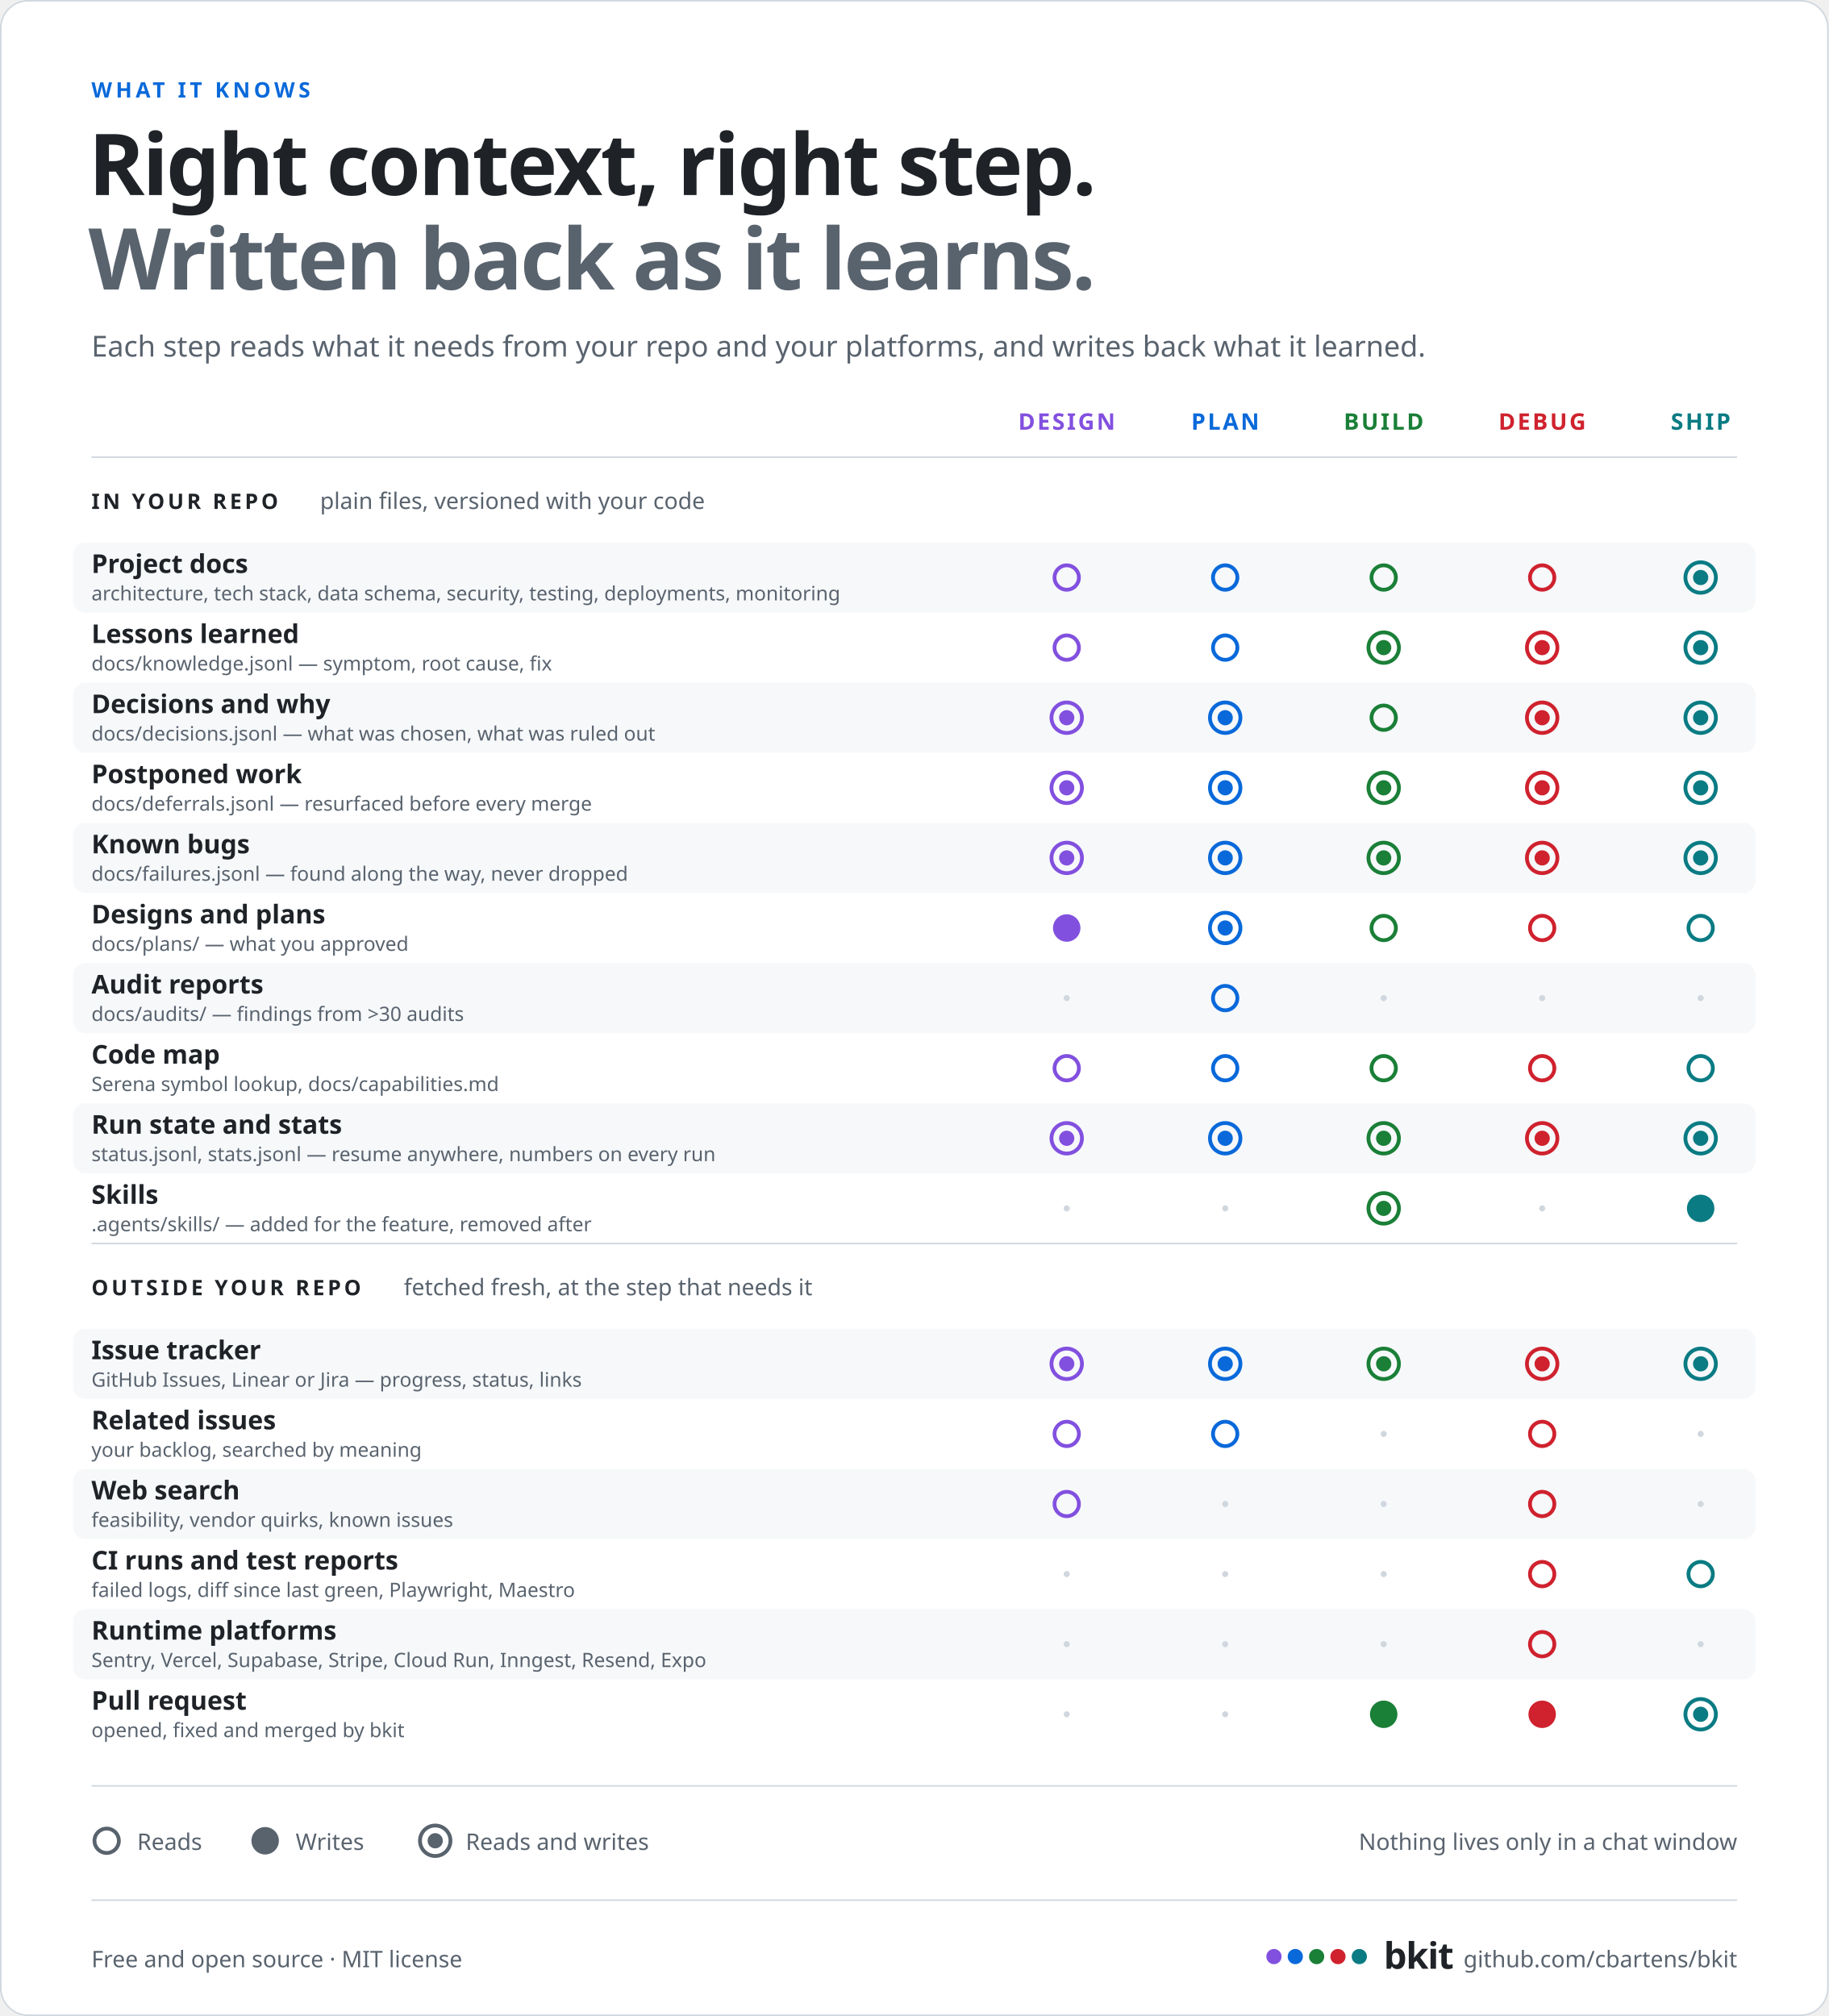
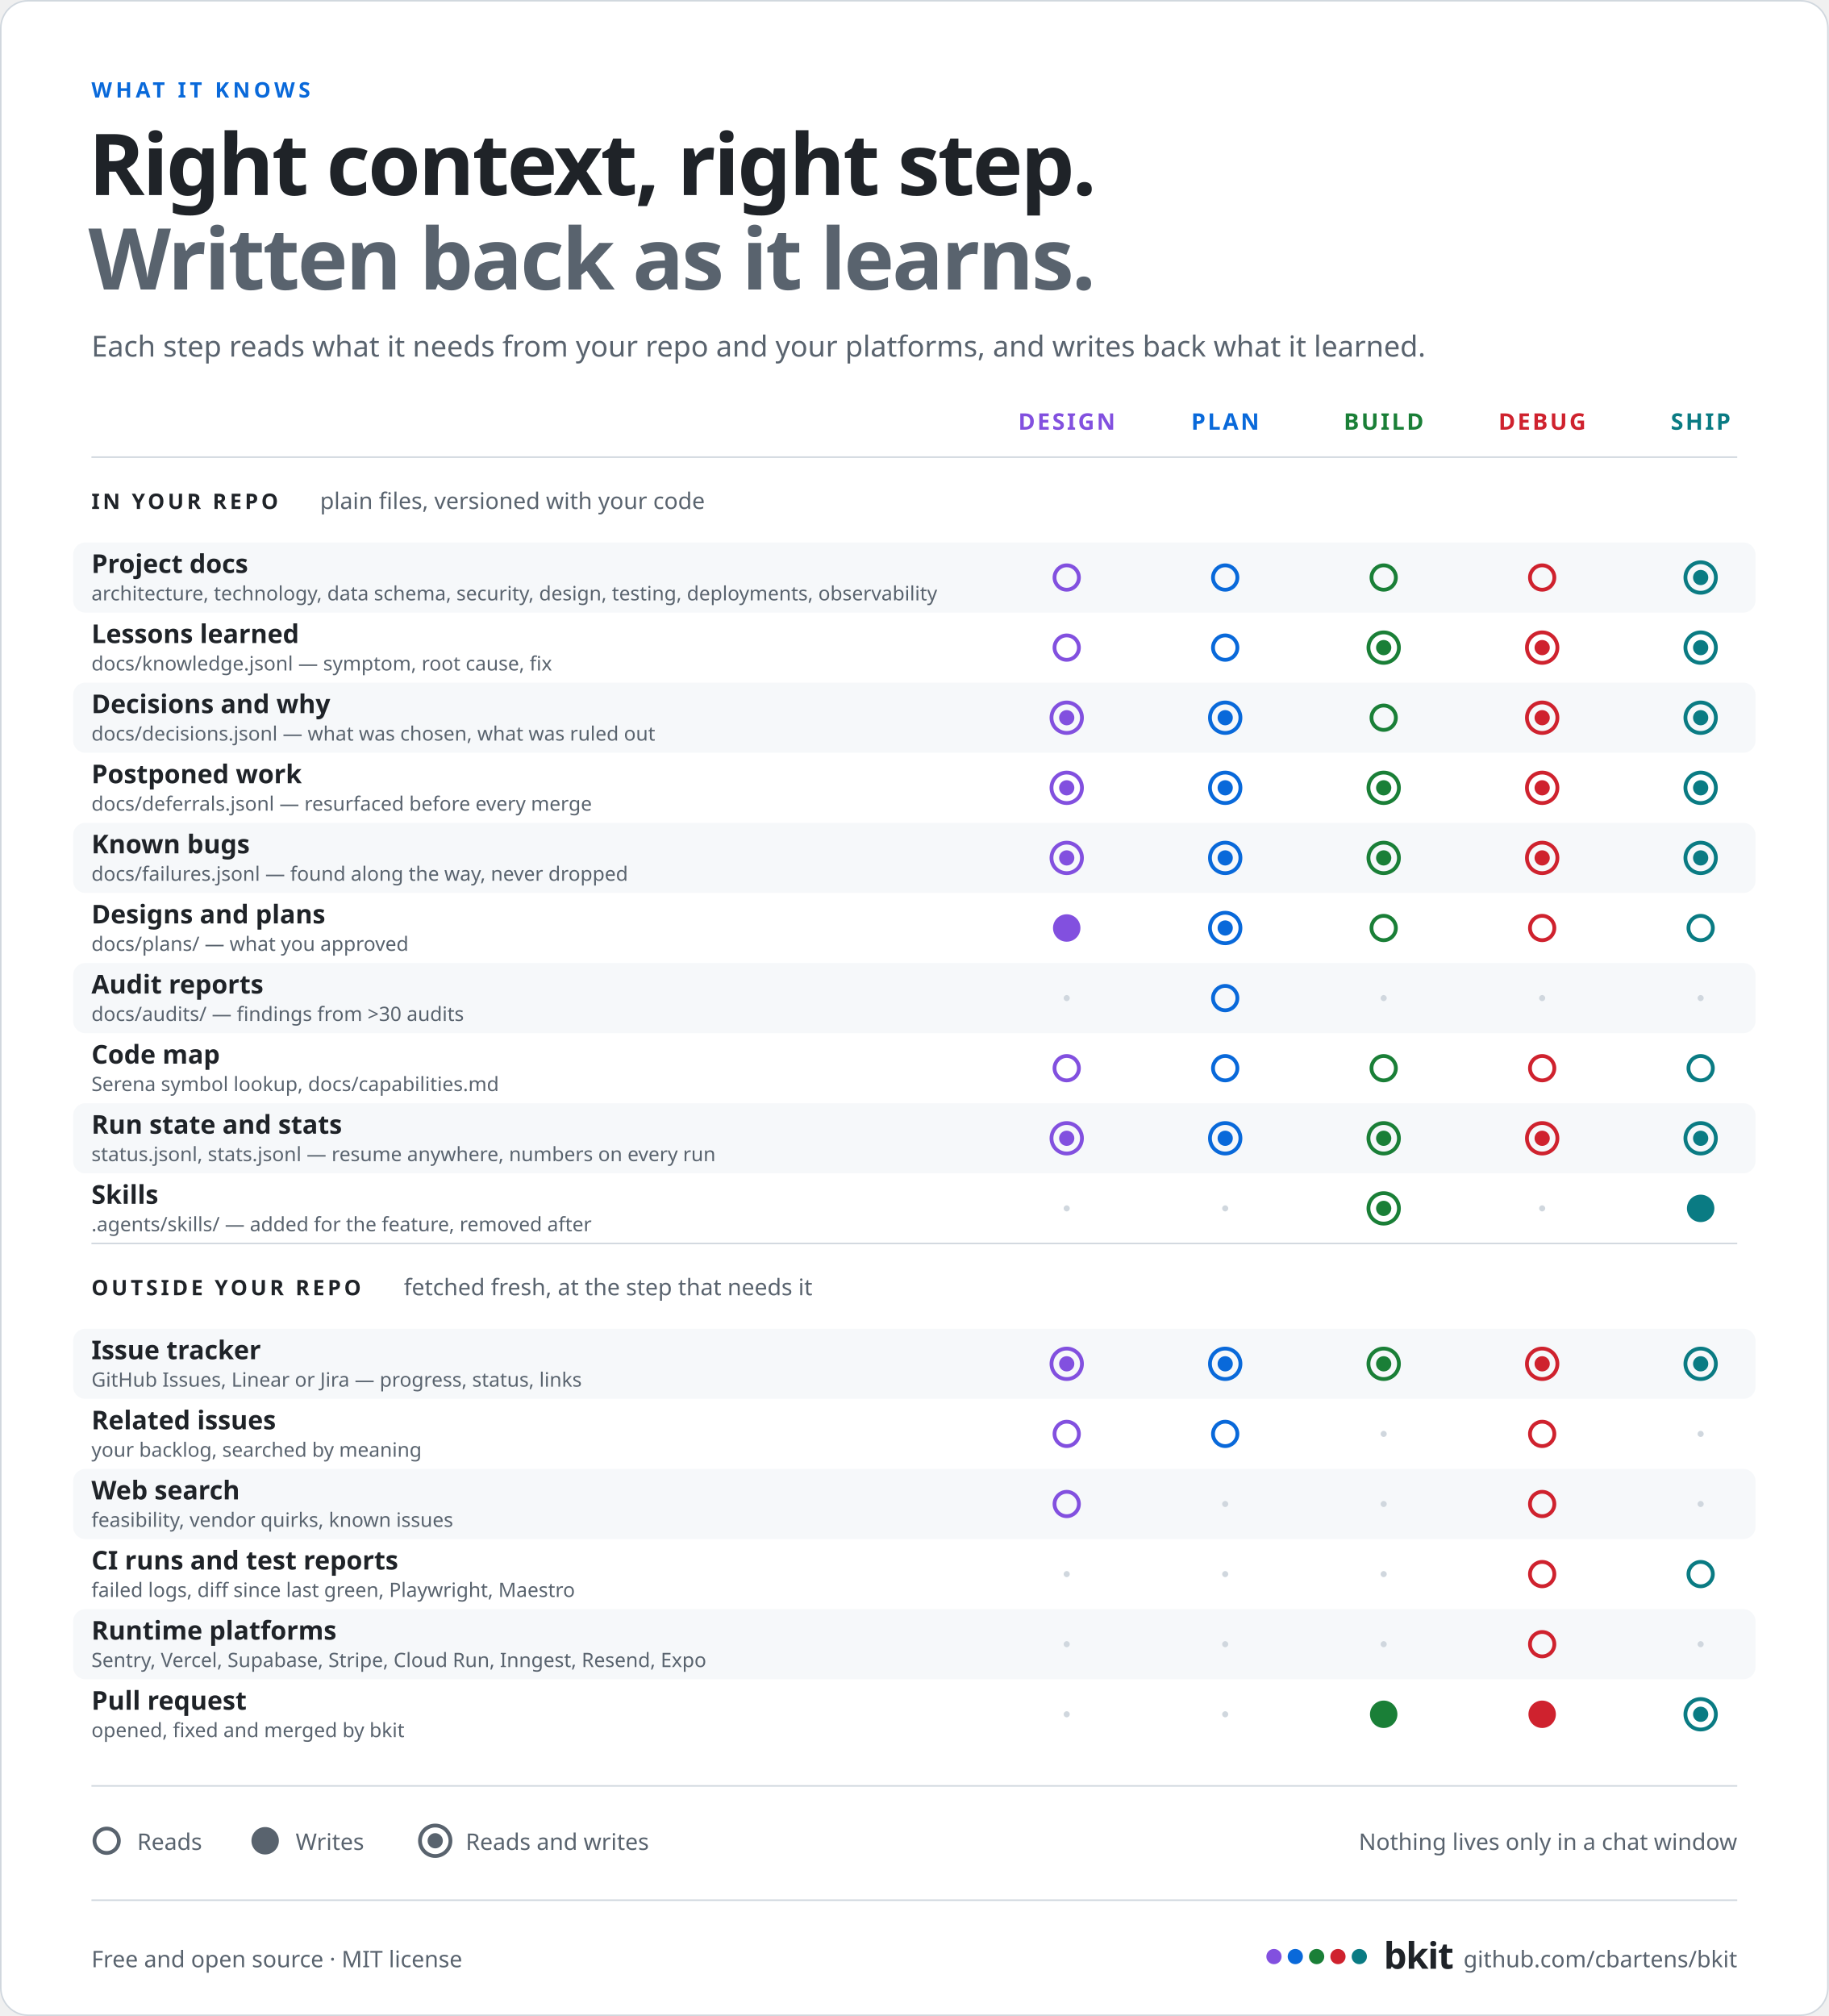
<svg xmlns="http://www.w3.org/2000/svg" width="1200" height="1323" viewBox="0 0 1200 1323" role="img" aria-label="What it knows: right context, right step, written back as it learns. In your repo, bkit reads project docs at every step and updates them at ship; reads and writes lessons, decisions, postponed work and known bugs; writes designs and plans that later steps read; reads audit reports at plan and a code map at every step; keeps run state and stats at every step; adds skills at build and removes them at ship. Outside your repo, it reads and updates the GitHub, Linear or Jira issue at every step, searches related issues at design, plan and debug, searches the web at design and debug, reads CI runs and test reports at debug and ship, reads runtime platforms such as Sentry, Vercel, Supabase and Stripe at debug, and opens, fixes and merges the pull request.">
  <rect x="0.5" y="0.5" width="1199" height="1322" rx="18" fill="#ffffff" stroke="#d0d7de" />
  <text x="60" y="64" font-family="-apple-system, BlinkMacSystemFont, 'Segoe UI', 'Noto Sans', Helvetica, Arial, sans-serif" font-size="14" font-weight="700" fill="#0969da" text-anchor="start" letter-spacing="2.4">WHAT IT KNOWS</text>
  <text x="58" y="128" font-family="-apple-system, BlinkMacSystemFont, 'Segoe UI', 'Noto Sans', Helvetica, Arial, sans-serif" font-size="56" font-weight="800" fill="#1f2328" text-anchor="start" letter-spacing="-1.5">Right context, right step.</text>
  <text x="58" y="190" font-family="-apple-system, BlinkMacSystemFont, 'Segoe UI', 'Noto Sans', Helvetica, Arial, sans-serif" font-size="56" font-weight="800" fill="#59636e" text-anchor="start" letter-spacing="-1.5">Written back as it learns.</text>
  <text x="60" y="234" font-family="-apple-system, BlinkMacSystemFont, 'Segoe UI', 'Noto Sans', Helvetica, Arial, sans-serif" font-size="19" font-weight="400" fill="#59636e" text-anchor="start">Each step reads what it needs from your repo and your platforms, and writes back what it learned.</text>
  <text x="700" y="282" font-family="-apple-system, BlinkMacSystemFont, 'Segoe UI', 'Noto Sans', Helvetica, Arial, sans-serif" font-size="15" font-weight="800" fill="#8250df" text-anchor="middle" letter-spacing="1.4">DESIGN</text>
  <text x="804" y="282" font-family="-apple-system, BlinkMacSystemFont, 'Segoe UI', 'Noto Sans', Helvetica, Arial, sans-serif" font-size="15" font-weight="800" fill="#0969da" text-anchor="middle" letter-spacing="1.4">PLAN</text>
  <text x="908" y="282" font-family="-apple-system, BlinkMacSystemFont, 'Segoe UI', 'Noto Sans', Helvetica, Arial, sans-serif" font-size="15" font-weight="800" fill="#1a7f37" text-anchor="middle" letter-spacing="1.4">BUILD</text>
  <text x="1012" y="282" font-family="-apple-system, BlinkMacSystemFont, 'Segoe UI', 'Noto Sans', Helvetica, Arial, sans-serif" font-size="15" font-weight="800" fill="#cf222e" text-anchor="middle" letter-spacing="1.4">DEBUG</text>
  <text x="1116" y="282" font-family="-apple-system, BlinkMacSystemFont, 'Segoe UI', 'Noto Sans', Helvetica, Arial, sans-serif" font-size="15" font-weight="800" fill="#0a7b83" text-anchor="middle" letter-spacing="1.4">SHIP</text>
  <line x1="60" y1="300" x2="1140" y2="300" stroke="#d0d7de" />
  <text x="60" y="334" font-family="-apple-system, BlinkMacSystemFont, 'Segoe UI', 'Noto Sans', Helvetica, Arial, sans-serif" font-size="14" font-weight="800" fill="#1f2328" text-anchor="start" letter-spacing="2">IN YOUR REPO</text>
  <text x="210" y="334" font-family="-apple-system, BlinkMacSystemFont, 'Segoe UI', 'Noto Sans', Helvetica, Arial, sans-serif" font-size="15" font-weight="400" fill="#59636e" text-anchor="start">plain files, versioned with your code</text>
  <rect x="48" y="356" width="1104" height="46" rx="8" fill="#f6f8fa" />
  <text x="60" y="376" font-family="-apple-system, BlinkMacSystemFont, 'Segoe UI', 'Noto Sans', Helvetica, Arial, sans-serif" font-size="17" font-weight="700" fill="#1f2328" text-anchor="start">Project docs</text>
-   <text x="60" y="394" font-family="-apple-system, BlinkMacSystemFont, 'Segoe UI', 'Noto Sans', Helvetica, Arial, sans-serif" font-size="13" font-weight="400" fill="#59636e" text-anchor="start">architecture, tech stack, data schema, security, testing, deployments, monitoring</text>
+   <text x="60" y="394" font-family="-apple-system, BlinkMacSystemFont, 'Segoe UI', 'Noto Sans', Helvetica, Arial, sans-serif" font-size="13" font-weight="400" fill="#59636e" text-anchor="start">architecture, technology, data schema, security, design, testing, deployments, observability</text>
  <circle cx="700" cy="379" r="8" fill="none" stroke="#8250df" stroke-width="2.5" />
  <circle cx="804" cy="379" r="8" fill="none" stroke="#0969da" stroke-width="2.5" />
  <circle cx="908" cy="379" r="8" fill="none" stroke="#1a7f37" stroke-width="2.5" />
  <circle cx="1012" cy="379" r="8" fill="none" stroke="#cf222e" stroke-width="2.5" />
  <circle cx="1116" cy="379" r="10" fill="none" stroke="#0a7b83" stroke-width="2.5" />
  <circle cx="1116" cy="379" r="5" fill="#0a7b83" />
  <text x="60" y="422" font-family="-apple-system, BlinkMacSystemFont, 'Segoe UI', 'Noto Sans', Helvetica, Arial, sans-serif" font-size="17" font-weight="700" fill="#1f2328" text-anchor="start">Lessons learned</text>
  <text x="60" y="440" font-family="-apple-system, BlinkMacSystemFont, 'Segoe UI', 'Noto Sans', Helvetica, Arial, sans-serif" font-size="13" font-weight="400" fill="#59636e" text-anchor="start">docs/knowledge.jsonl — symptom, root cause, fix</text>
  <circle cx="700" cy="425" r="8" fill="none" stroke="#8250df" stroke-width="2.5" />
  <circle cx="804" cy="425" r="8" fill="none" stroke="#0969da" stroke-width="2.5" />
  <circle cx="908" cy="425" r="10" fill="none" stroke="#1a7f37" stroke-width="2.5" />
  <circle cx="908" cy="425" r="5" fill="#1a7f37" />
  <circle cx="1012" cy="425" r="10" fill="none" stroke="#cf222e" stroke-width="2.5" />
  <circle cx="1012" cy="425" r="5" fill="#cf222e" />
  <circle cx="1116" cy="425" r="10" fill="none" stroke="#0a7b83" stroke-width="2.5" />
  <circle cx="1116" cy="425" r="5" fill="#0a7b83" />
  <rect x="48" y="448" width="1104" height="46" rx="8" fill="#f6f8fa" />
  <text x="60" y="468" font-family="-apple-system, BlinkMacSystemFont, 'Segoe UI', 'Noto Sans', Helvetica, Arial, sans-serif" font-size="17" font-weight="700" fill="#1f2328" text-anchor="start">Decisions and why</text>
  <text x="60" y="486" font-family="-apple-system, BlinkMacSystemFont, 'Segoe UI', 'Noto Sans', Helvetica, Arial, sans-serif" font-size="13" font-weight="400" fill="#59636e" text-anchor="start">docs/decisions.jsonl — what was chosen, what was ruled out</text>
  <circle cx="700" cy="471" r="10" fill="none" stroke="#8250df" stroke-width="2.5" />
  <circle cx="700" cy="471" r="5" fill="#8250df" />
  <circle cx="804" cy="471" r="10" fill="none" stroke="#0969da" stroke-width="2.5" />
  <circle cx="804" cy="471" r="5" fill="#0969da" />
  <circle cx="908" cy="471" r="8" fill="none" stroke="#1a7f37" stroke-width="2.5" />
  <circle cx="1012" cy="471" r="10" fill="none" stroke="#cf222e" stroke-width="2.5" />
  <circle cx="1012" cy="471" r="5" fill="#cf222e" />
  <circle cx="1116" cy="471" r="10" fill="none" stroke="#0a7b83" stroke-width="2.5" />
  <circle cx="1116" cy="471" r="5" fill="#0a7b83" />
  <text x="60" y="514" font-family="-apple-system, BlinkMacSystemFont, 'Segoe UI', 'Noto Sans', Helvetica, Arial, sans-serif" font-size="17" font-weight="700" fill="#1f2328" text-anchor="start">Postponed work</text>
  <text x="60" y="532" font-family="-apple-system, BlinkMacSystemFont, 'Segoe UI', 'Noto Sans', Helvetica, Arial, sans-serif" font-size="13" font-weight="400" fill="#59636e" text-anchor="start">docs/deferrals.jsonl — resurfaced before every merge</text>
  <circle cx="700" cy="517" r="10" fill="none" stroke="#8250df" stroke-width="2.5" />
  <circle cx="700" cy="517" r="5" fill="#8250df" />
  <circle cx="804" cy="517" r="10" fill="none" stroke="#0969da" stroke-width="2.5" />
  <circle cx="804" cy="517" r="5" fill="#0969da" />
  <circle cx="908" cy="517" r="10" fill="none" stroke="#1a7f37" stroke-width="2.5" />
  <circle cx="908" cy="517" r="5" fill="#1a7f37" />
  <circle cx="1012" cy="517" r="10" fill="none" stroke="#cf222e" stroke-width="2.5" />
  <circle cx="1012" cy="517" r="5" fill="#cf222e" />
  <circle cx="1116" cy="517" r="10" fill="none" stroke="#0a7b83" stroke-width="2.5" />
  <circle cx="1116" cy="517" r="5" fill="#0a7b83" />
  <rect x="48" y="540" width="1104" height="46" rx="8" fill="#f6f8fa" />
  <text x="60" y="560" font-family="-apple-system, BlinkMacSystemFont, 'Segoe UI', 'Noto Sans', Helvetica, Arial, sans-serif" font-size="17" font-weight="700" fill="#1f2328" text-anchor="start">Known bugs</text>
  <text x="60" y="578" font-family="-apple-system, BlinkMacSystemFont, 'Segoe UI', 'Noto Sans', Helvetica, Arial, sans-serif" font-size="13" font-weight="400" fill="#59636e" text-anchor="start">docs/failures.jsonl — found along the way, never dropped</text>
  <circle cx="700" cy="563" r="10" fill="none" stroke="#8250df" stroke-width="2.5" />
  <circle cx="700" cy="563" r="5" fill="#8250df" />
  <circle cx="804" cy="563" r="10" fill="none" stroke="#0969da" stroke-width="2.5" />
  <circle cx="804" cy="563" r="5" fill="#0969da" />
  <circle cx="908" cy="563" r="10" fill="none" stroke="#1a7f37" stroke-width="2.5" />
  <circle cx="908" cy="563" r="5" fill="#1a7f37" />
  <circle cx="1012" cy="563" r="10" fill="none" stroke="#cf222e" stroke-width="2.5" />
  <circle cx="1012" cy="563" r="5" fill="#cf222e" />
  <circle cx="1116" cy="563" r="10" fill="none" stroke="#0a7b83" stroke-width="2.5" />
  <circle cx="1116" cy="563" r="5" fill="#0a7b83" />
  <text x="60" y="606" font-family="-apple-system, BlinkMacSystemFont, 'Segoe UI', 'Noto Sans', Helvetica, Arial, sans-serif" font-size="17" font-weight="700" fill="#1f2328" text-anchor="start">Designs and plans</text>
  <text x="60" y="624" font-family="-apple-system, BlinkMacSystemFont, 'Segoe UI', 'Noto Sans', Helvetica, Arial, sans-serif" font-size="13" font-weight="400" fill="#59636e" text-anchor="start">docs/plans/ — what you approved</text>
  <circle cx="700" cy="609" r="9" fill="#8250df" />
  <circle cx="804" cy="609" r="10" fill="none" stroke="#0969da" stroke-width="2.5" />
  <circle cx="804" cy="609" r="5" fill="#0969da" />
  <circle cx="908" cy="609" r="8" fill="none" stroke="#1a7f37" stroke-width="2.5" />
  <circle cx="1012" cy="609" r="8" fill="none" stroke="#cf222e" stroke-width="2.5" />
  <circle cx="1116" cy="609" r="8" fill="none" stroke="#0a7b83" stroke-width="2.5" />
  <rect x="48" y="632" width="1104" height="46" rx="8" fill="#f6f8fa" />
  <text x="60" y="652" font-family="-apple-system, BlinkMacSystemFont, 'Segoe UI', 'Noto Sans', Helvetica, Arial, sans-serif" font-size="17" font-weight="700" fill="#1f2328" text-anchor="start">Audit reports</text>
  <text x="60" y="670" font-family="-apple-system, BlinkMacSystemFont, 'Segoe UI', 'Noto Sans', Helvetica, Arial, sans-serif" font-size="13" font-weight="400" fill="#59636e" text-anchor="start">docs/audits/ — findings from &gt;30 audits</text>
  <circle cx="700" cy="655" r="2" fill="#d0d7de" />
  <circle cx="804" cy="655" r="8" fill="none" stroke="#0969da" stroke-width="2.5" />
  <circle cx="908" cy="655" r="2" fill="#d0d7de" />
  <circle cx="1012" cy="655" r="2" fill="#d0d7de" />
  <circle cx="1116" cy="655" r="2" fill="#d0d7de" />
  <text x="60" y="698" font-family="-apple-system, BlinkMacSystemFont, 'Segoe UI', 'Noto Sans', Helvetica, Arial, sans-serif" font-size="17" font-weight="700" fill="#1f2328" text-anchor="start">Code map</text>
  <text x="60" y="716" font-family="-apple-system, BlinkMacSystemFont, 'Segoe UI', 'Noto Sans', Helvetica, Arial, sans-serif" font-size="13" font-weight="400" fill="#59636e" text-anchor="start">Serena symbol lookup, docs/capabilities.md</text>
  <circle cx="700" cy="701" r="8" fill="none" stroke="#8250df" stroke-width="2.5" />
  <circle cx="804" cy="701" r="8" fill="none" stroke="#0969da" stroke-width="2.5" />
  <circle cx="908" cy="701" r="8" fill="none" stroke="#1a7f37" stroke-width="2.5" />
  <circle cx="1012" cy="701" r="8" fill="none" stroke="#cf222e" stroke-width="2.5" />
  <circle cx="1116" cy="701" r="8" fill="none" stroke="#0a7b83" stroke-width="2.5" />
  <rect x="48" y="724" width="1104" height="46" rx="8" fill="#f6f8fa" />
  <text x="60" y="744" font-family="-apple-system, BlinkMacSystemFont, 'Segoe UI', 'Noto Sans', Helvetica, Arial, sans-serif" font-size="17" font-weight="700" fill="#1f2328" text-anchor="start">Run state and stats</text>
  <text x="60" y="762" font-family="-apple-system, BlinkMacSystemFont, 'Segoe UI', 'Noto Sans', Helvetica, Arial, sans-serif" font-size="13" font-weight="400" fill="#59636e" text-anchor="start">status.jsonl, stats.jsonl — resume anywhere, numbers on every run</text>
  <circle cx="700" cy="747" r="10" fill="none" stroke="#8250df" stroke-width="2.5" />
  <circle cx="700" cy="747" r="5" fill="#8250df" />
  <circle cx="804" cy="747" r="10" fill="none" stroke="#0969da" stroke-width="2.5" />
  <circle cx="804" cy="747" r="5" fill="#0969da" />
  <circle cx="908" cy="747" r="10" fill="none" stroke="#1a7f37" stroke-width="2.5" />
  <circle cx="908" cy="747" r="5" fill="#1a7f37" />
  <circle cx="1012" cy="747" r="10" fill="none" stroke="#cf222e" stroke-width="2.5" />
  <circle cx="1012" cy="747" r="5" fill="#cf222e" />
  <circle cx="1116" cy="747" r="10" fill="none" stroke="#0a7b83" stroke-width="2.5" />
  <circle cx="1116" cy="747" r="5" fill="#0a7b83" />
  <text x="60" y="790" font-family="-apple-system, BlinkMacSystemFont, 'Segoe UI', 'Noto Sans', Helvetica, Arial, sans-serif" font-size="17" font-weight="700" fill="#1f2328" text-anchor="start">Skills</text>
  <text x="60" y="808" font-family="-apple-system, BlinkMacSystemFont, 'Segoe UI', 'Noto Sans', Helvetica, Arial, sans-serif" font-size="13" font-weight="400" fill="#59636e" text-anchor="start">.agents/skills/ — added for the feature, removed after</text>
  <circle cx="700" cy="793" r="2" fill="#d0d7de" />
  <circle cx="804" cy="793" r="2" fill="#d0d7de" />
  <circle cx="908" cy="793" r="10" fill="none" stroke="#1a7f37" stroke-width="2.5" />
  <circle cx="908" cy="793" r="5" fill="#1a7f37" />
  <circle cx="1012" cy="793" r="2" fill="#d0d7de" />
  <circle cx="1116" cy="793" r="9" fill="#0a7b83" />
  <line x1="60" y1="816" x2="1140" y2="816" stroke="#d0d7de" />
  <text x="60" y="850" font-family="-apple-system, BlinkMacSystemFont, 'Segoe UI', 'Noto Sans', Helvetica, Arial, sans-serif" font-size="14" font-weight="800" fill="#1f2328" text-anchor="start" letter-spacing="2">OUTSIDE YOUR REPO</text>
  <text x="265" y="850" font-family="-apple-system, BlinkMacSystemFont, 'Segoe UI', 'Noto Sans', Helvetica, Arial, sans-serif" font-size="15" font-weight="400" fill="#59636e" text-anchor="start">fetched fresh, at the step that needs it</text>
  <rect x="48" y="872" width="1104" height="46" rx="8" fill="#f6f8fa" />
  <text x="60" y="892" font-family="-apple-system, BlinkMacSystemFont, 'Segoe UI', 'Noto Sans', Helvetica, Arial, sans-serif" font-size="17" font-weight="700" fill="#1f2328" text-anchor="start">Issue tracker</text>
  <text x="60" y="910" font-family="-apple-system, BlinkMacSystemFont, 'Segoe UI', 'Noto Sans', Helvetica, Arial, sans-serif" font-size="13" font-weight="400" fill="#59636e" text-anchor="start">GitHub Issues, Linear or Jira — progress, status, links</text>
  <circle cx="700" cy="895" r="10" fill="none" stroke="#8250df" stroke-width="2.5" />
  <circle cx="700" cy="895" r="5" fill="#8250df" />
  <circle cx="804" cy="895" r="10" fill="none" stroke="#0969da" stroke-width="2.5" />
  <circle cx="804" cy="895" r="5" fill="#0969da" />
  <circle cx="908" cy="895" r="10" fill="none" stroke="#1a7f37" stroke-width="2.5" />
  <circle cx="908" cy="895" r="5" fill="#1a7f37" />
  <circle cx="1012" cy="895" r="10" fill="none" stroke="#cf222e" stroke-width="2.5" />
  <circle cx="1012" cy="895" r="5" fill="#cf222e" />
  <circle cx="1116" cy="895" r="10" fill="none" stroke="#0a7b83" stroke-width="2.5" />
  <circle cx="1116" cy="895" r="5" fill="#0a7b83" />
  <text x="60" y="938" font-family="-apple-system, BlinkMacSystemFont, 'Segoe UI', 'Noto Sans', Helvetica, Arial, sans-serif" font-size="17" font-weight="700" fill="#1f2328" text-anchor="start">Related issues</text>
  <text x="60" y="956" font-family="-apple-system, BlinkMacSystemFont, 'Segoe UI', 'Noto Sans', Helvetica, Arial, sans-serif" font-size="13" font-weight="400" fill="#59636e" text-anchor="start">your backlog, searched by meaning</text>
  <circle cx="700" cy="941" r="8" fill="none" stroke="#8250df" stroke-width="2.5" />
  <circle cx="804" cy="941" r="8" fill="none" stroke="#0969da" stroke-width="2.5" />
  <circle cx="908" cy="941" r="2" fill="#d0d7de" />
  <circle cx="1012" cy="941" r="8" fill="none" stroke="#cf222e" stroke-width="2.5" />
  <circle cx="1116" cy="941" r="2" fill="#d0d7de" />
  <rect x="48" y="964" width="1104" height="46" rx="8" fill="#f6f8fa" />
  <text x="60" y="984" font-family="-apple-system, BlinkMacSystemFont, 'Segoe UI', 'Noto Sans', Helvetica, Arial, sans-serif" font-size="17" font-weight="700" fill="#1f2328" text-anchor="start">Web search</text>
  <text x="60" y="1002" font-family="-apple-system, BlinkMacSystemFont, 'Segoe UI', 'Noto Sans', Helvetica, Arial, sans-serif" font-size="13" font-weight="400" fill="#59636e" text-anchor="start">feasibility, vendor quirks, known issues</text>
  <circle cx="700" cy="987" r="8" fill="none" stroke="#8250df" stroke-width="2.5" />
  <circle cx="804" cy="987" r="2" fill="#d0d7de" />
  <circle cx="908" cy="987" r="2" fill="#d0d7de" />
  <circle cx="1012" cy="987" r="8" fill="none" stroke="#cf222e" stroke-width="2.5" />
  <circle cx="1116" cy="987" r="2" fill="#d0d7de" />
  <text x="60" y="1030" font-family="-apple-system, BlinkMacSystemFont, 'Segoe UI', 'Noto Sans', Helvetica, Arial, sans-serif" font-size="17" font-weight="700" fill="#1f2328" text-anchor="start">CI runs and test reports</text>
  <text x="60" y="1048" font-family="-apple-system, BlinkMacSystemFont, 'Segoe UI', 'Noto Sans', Helvetica, Arial, sans-serif" font-size="13" font-weight="400" fill="#59636e" text-anchor="start">failed logs, diff since last green, Playwright, Maestro</text>
  <circle cx="700" cy="1033" r="2" fill="#d0d7de" />
  <circle cx="804" cy="1033" r="2" fill="#d0d7de" />
  <circle cx="908" cy="1033" r="2" fill="#d0d7de" />
  <circle cx="1012" cy="1033" r="8" fill="none" stroke="#cf222e" stroke-width="2.5" />
  <circle cx="1116" cy="1033" r="8" fill="none" stroke="#0a7b83" stroke-width="2.5" />
  <rect x="48" y="1056" width="1104" height="46" rx="8" fill="#f6f8fa" />
  <text x="60" y="1076" font-family="-apple-system, BlinkMacSystemFont, 'Segoe UI', 'Noto Sans', Helvetica, Arial, sans-serif" font-size="17" font-weight="700" fill="#1f2328" text-anchor="start">Runtime platforms</text>
  <text x="60" y="1094" font-family="-apple-system, BlinkMacSystemFont, 'Segoe UI', 'Noto Sans', Helvetica, Arial, sans-serif" font-size="13" font-weight="400" fill="#59636e" text-anchor="start">Sentry, Vercel, Supabase, Stripe, Cloud Run, Inngest, Resend, Expo</text>
  <circle cx="700" cy="1079" r="2" fill="#d0d7de" />
  <circle cx="804" cy="1079" r="2" fill="#d0d7de" />
  <circle cx="908" cy="1079" r="2" fill="#d0d7de" />
  <circle cx="1012" cy="1079" r="8" fill="none" stroke="#cf222e" stroke-width="2.5" />
  <circle cx="1116" cy="1079" r="2" fill="#d0d7de" />
  <text x="60" y="1122" font-family="-apple-system, BlinkMacSystemFont, 'Segoe UI', 'Noto Sans', Helvetica, Arial, sans-serif" font-size="17" font-weight="700" fill="#1f2328" text-anchor="start">Pull request</text>
  <text x="60" y="1140" font-family="-apple-system, BlinkMacSystemFont, 'Segoe UI', 'Noto Sans', Helvetica, Arial, sans-serif" font-size="13" font-weight="400" fill="#59636e" text-anchor="start">opened, fixed and merged by bkit</text>
  <circle cx="700" cy="1125" r="2" fill="#d0d7de" />
  <circle cx="804" cy="1125" r="2" fill="#d0d7de" />
  <circle cx="908" cy="1125" r="9" fill="#1a7f37" />
  <circle cx="1012" cy="1125" r="9" fill="#cf222e" />
  <circle cx="1116" cy="1125" r="10" fill="none" stroke="#0a7b83" stroke-width="2.5" />
  <circle cx="1116" cy="1125" r="5" fill="#0a7b83" />
  <line x1="60" y1="1172" x2="1140" y2="1172" stroke="#d0d7de" />
  <circle cx="70" cy="1208" r="8" fill="none" stroke="#59636e" stroke-width="2.5" />
  <text x="90" y="1214" font-family="-apple-system, BlinkMacSystemFont, 'Segoe UI', 'Noto Sans', Helvetica, Arial, sans-serif" font-size="15" font-weight="400" fill="#59636e" text-anchor="start">Reads</text>
  <circle cx="174" cy="1208" r="9" fill="#59636e" />
  <text x="194" y="1214" font-family="-apple-system, BlinkMacSystemFont, 'Segoe UI', 'Noto Sans', Helvetica, Arial, sans-serif" font-size="15" font-weight="400" fill="#59636e" text-anchor="start">Writes</text>
  <circle cx="285.6" cy="1208" r="10" fill="none" stroke="#59636e" stroke-width="2.5" />
  <circle cx="285.6" cy="1208" r="5" fill="#59636e" />
  <text x="305.6" y="1214" font-family="-apple-system, BlinkMacSystemFont, 'Segoe UI', 'Noto Sans', Helvetica, Arial, sans-serif" font-size="15" font-weight="400" fill="#59636e" text-anchor="start">Reads and writes</text>
  <text x="1140" y="1214" font-family="-apple-system, BlinkMacSystemFont, 'Segoe UI', 'Noto Sans', Helvetica, Arial, sans-serif" font-size="15" font-weight="400" fill="#59636e" text-anchor="end">Nothing lives only in a chat window</text>
  <line x1="60" y1="1247" x2="1140" y2="1247" stroke="#d0d7de" />
  <circle cx="836" cy="1284" r="5" fill="#8250df" />
  <circle cx="850" cy="1284" r="5" fill="#0969da" />
  <circle cx="864" cy="1284" r="5" fill="#1a7f37" />
  <circle cx="878" cy="1284" r="5" fill="#cf222e" />
  <circle cx="892" cy="1284" r="5" fill="#0a7b83" />
  <text x="60" y="1291" font-family="-apple-system, BlinkMacSystemFont, 'Segoe UI', 'Noto Sans', Helvetica, Arial, sans-serif" font-size="15" font-weight="400" fill="#59636e" text-anchor="start">Free and open source  ·  MIT license</text>
  <text x="908" y="1292" font-family="-apple-system, BlinkMacSystemFont, 'Segoe UI', 'Noto Sans', Helvetica, Arial, sans-serif" font-size="24" font-weight="800" fill="#1f2328" text-anchor="start" letter-spacing="-0.6">bkit</text>
  <text x="1140" y="1291" font-family="-apple-system, BlinkMacSystemFont, 'Segoe UI', 'Noto Sans', Helvetica, Arial, sans-serif" font-size="15" font-weight="400" fill="#59636e" text-anchor="end">github.com/cbartens/bkit</text>
</svg>
